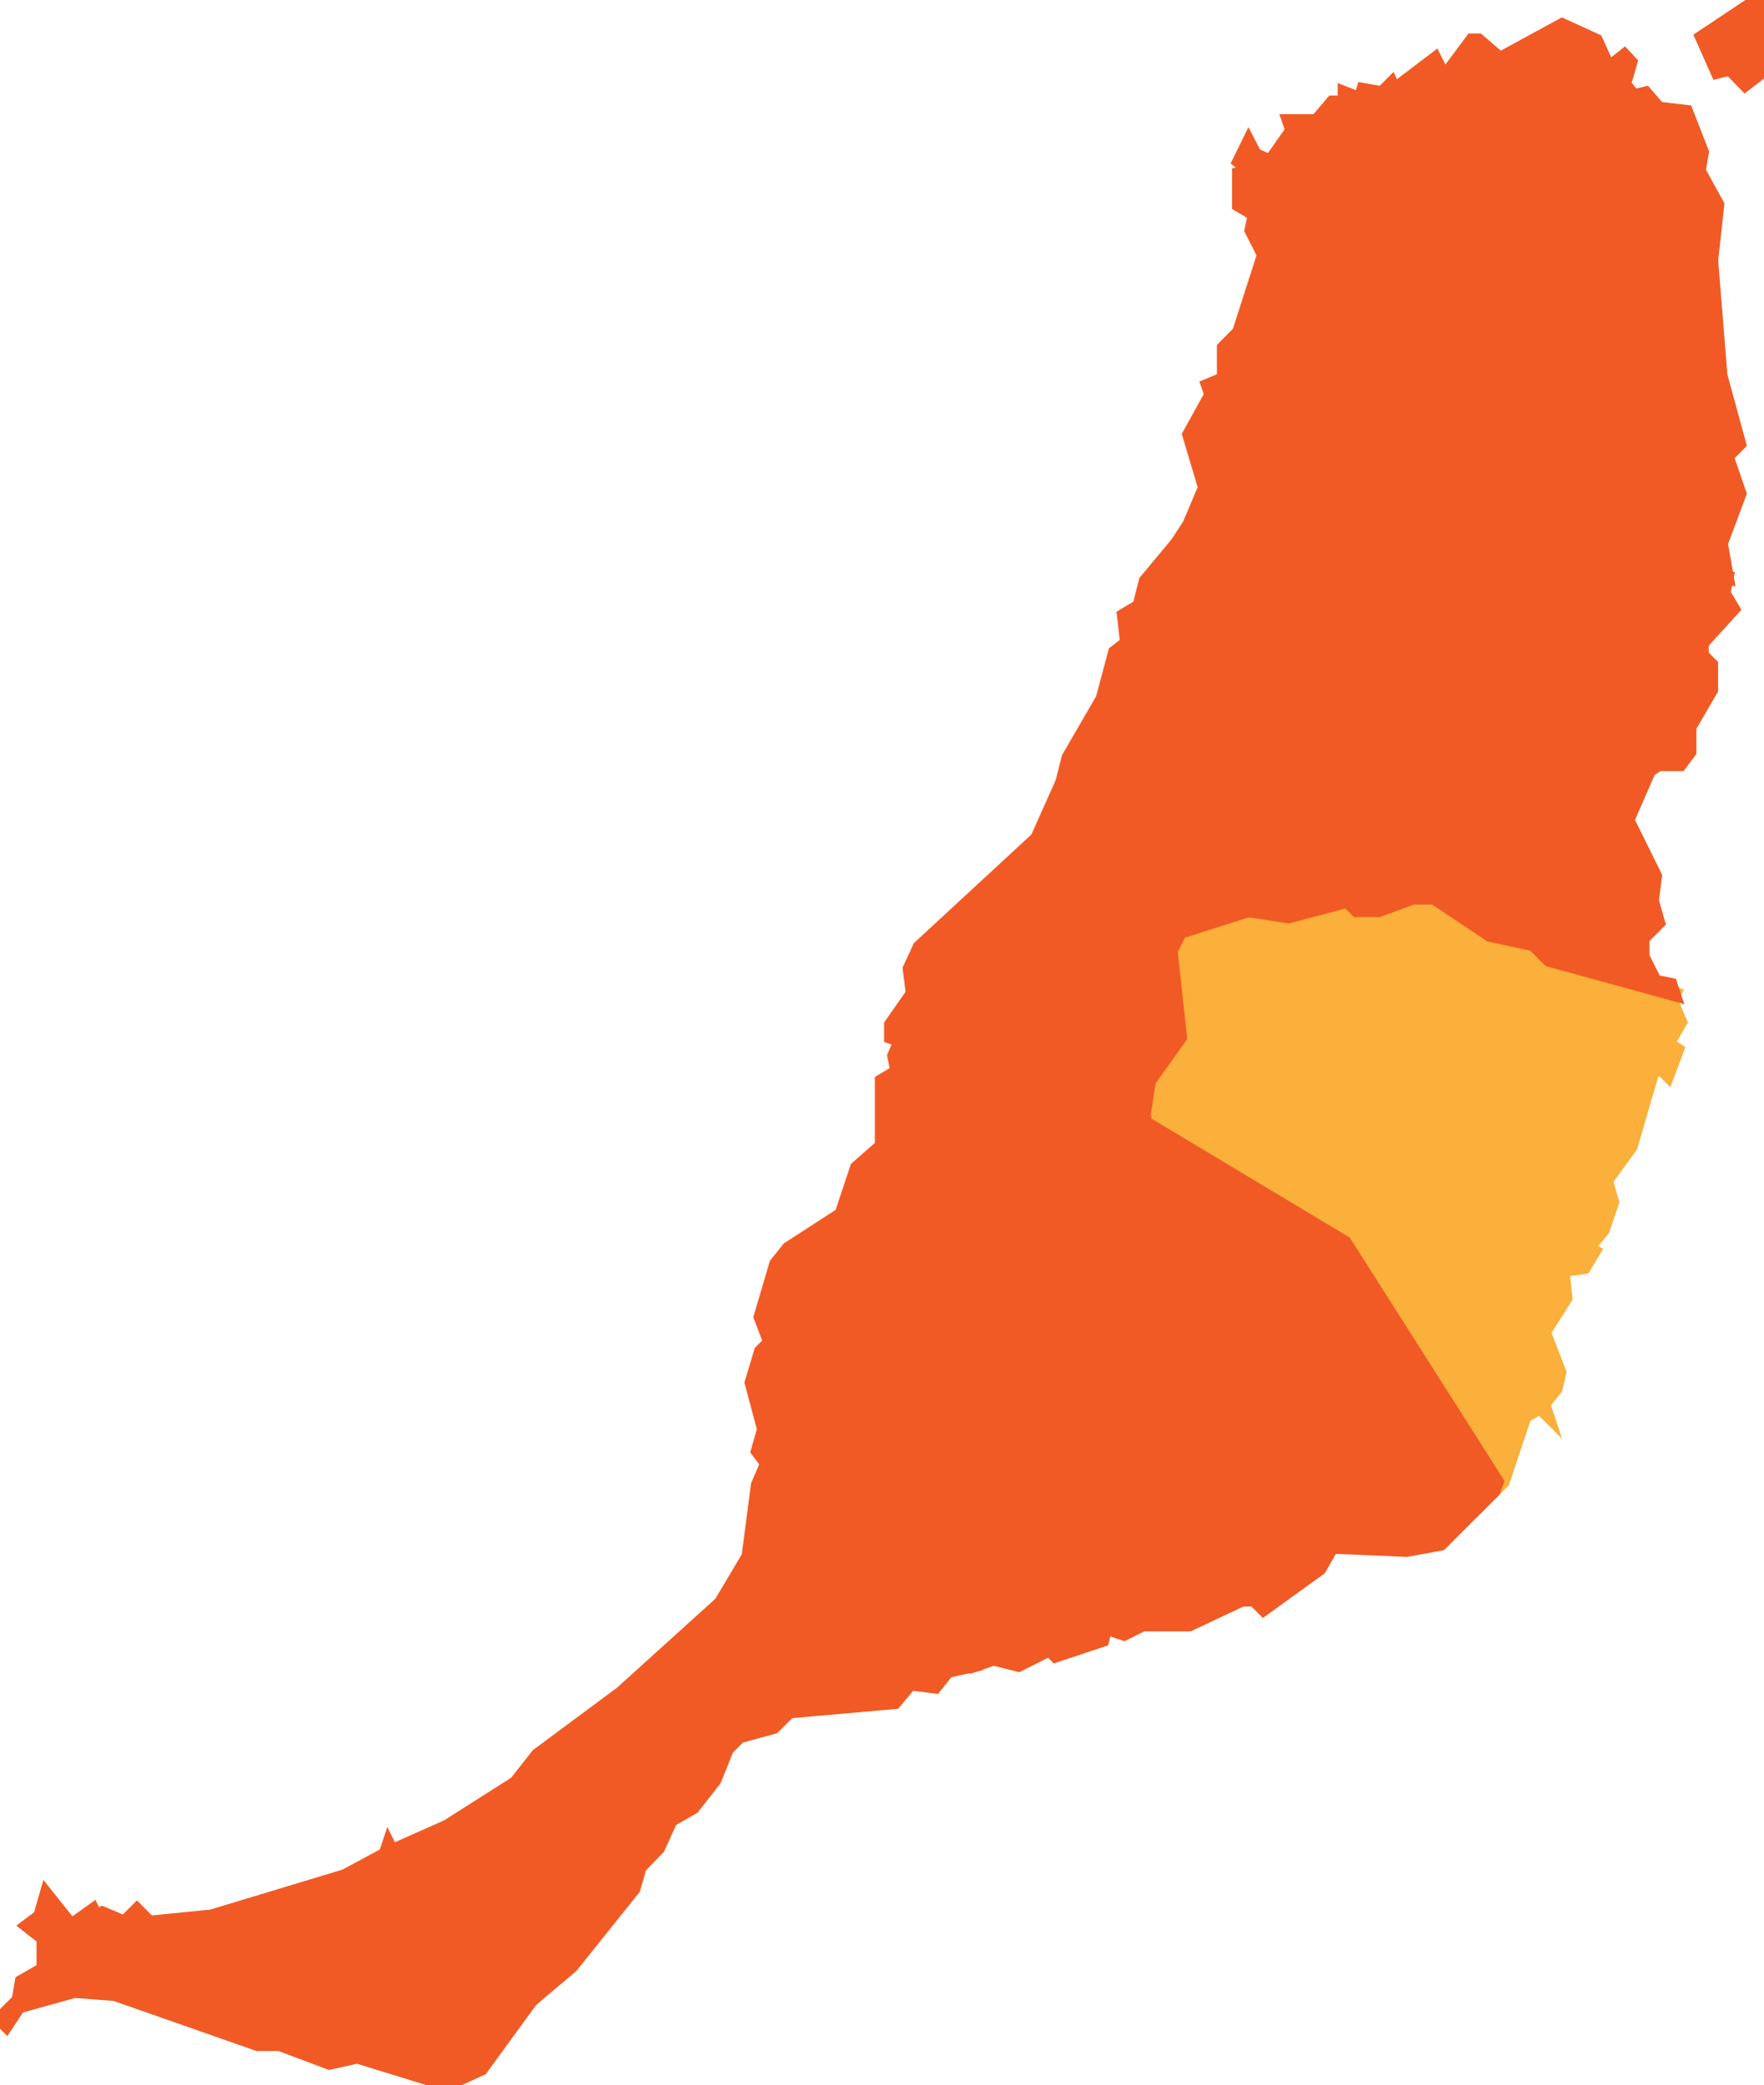
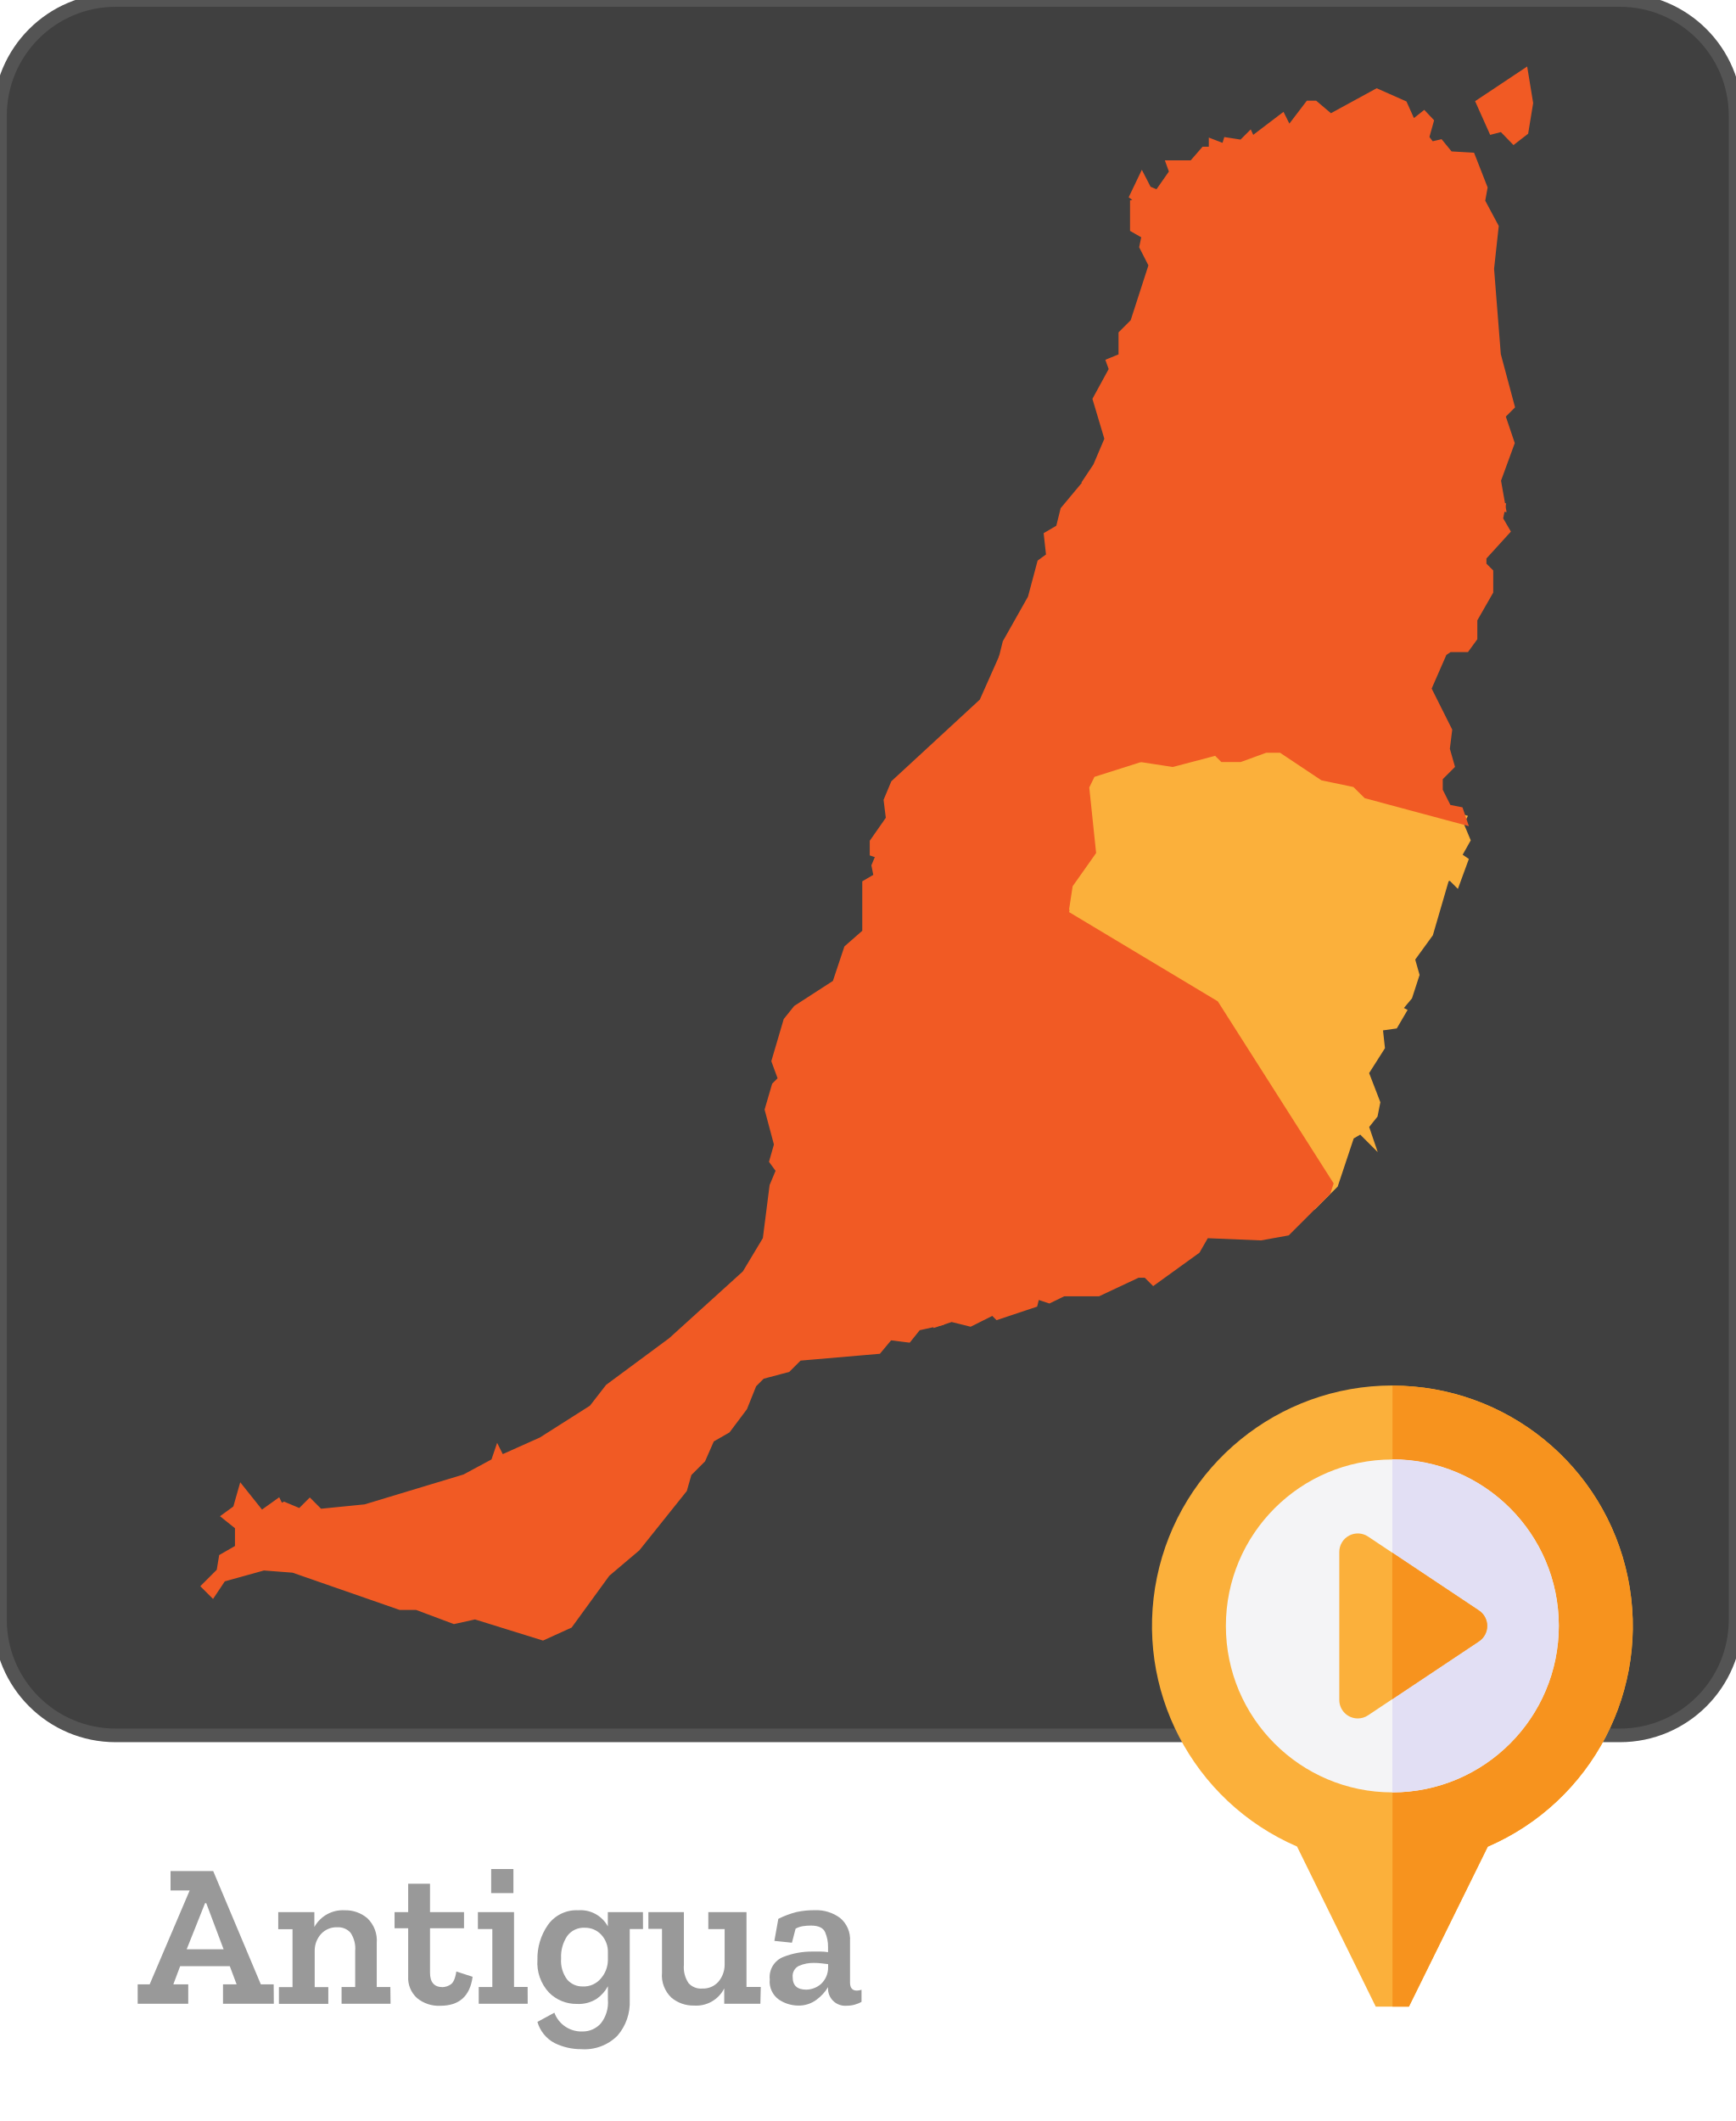
- <svg xmlns="http://www.w3.org/2000/svg" id="Municipios_de_la_provincia_de_Santa_Cruz_de_Tenerife" data-name="Municipios de la provincia de Santa Cruz de Tenerife" viewBox="0 0 255.12 301.43">
+ <svg xmlns="http://www.w3.org/2000/svg" id="Municipios_de_la_provincia_de_Santa_Cruz_de_Tenerife" data-name="Municipios de la provincia de Santa Cruz de Tenerife" viewBox="0 0 255.12 311.81">
  <defs>
-     <style>.cls-1{fill:#fbb03b;stroke:#fbb03b;}.cls-1,.cls-2{stroke-miterlimit:10;stroke-width:2px;}.cls-2{fill:#f15a24;stroke:#f15a24;}</style>
+     <style>.cls-1{fill:#404040;stroke:#545454;stroke-width:2px;}.cls-1,.cls-2,.cls-3{stroke-miterlimit:10;}.cls-2,.cls-5{fill:#fbb03b;}.cls-2{stroke:#fbb03b;}.cls-2,.cls-3{stroke-width:1.52px;}.cls-3{fill:#f15a24;stroke:#f15a24;}.cls-4{fill:#999;}.cls-6{fill:#f7931e;}.cls-7{fill:#f4f4f6;}.cls-8{fill:#e2dff4;}</style>
  </defs>
-   <path id="Antigua" class="cls-1" d="M242.1,143.75l-.45.9L243,147.8l-1.8,3.14,1.35.9-1.35,3.59-.9-.9L239,155l-3.14,10.78-3.59,4.94.9,3.14-1.35,4-2.25,2.7.9.45-1.35,2.25-3.14.45.45,4-3.14,4.94,2.25,5.84L225,200.8l-1.8,2.25.45,1.35-.9-.9-2.25,1.35-3.14,9.43L216,215.63l.45-1.35-22-34.59-29.2-17.52.9-5.84,4.49-6.29-1.35-12.58,1.35-2.7,9.88-3.14,5.84.9,8.53-2.25,1.35,1.35h3.14l4.94-1.8h3.14l8.08,5.39,6.29,1.35,2.25,2.25Z" />
-   <path id="Betancuria" class="cls-2" d="M153.61,113.21l5.84,1.35,5.39-1.35,3.14,2.25h2.69l1.35,4.49-.9,2.7,9.43,9-9.88,3.14-1.35,2.7L170.68,150l-4.49,6.29-.9,5.84-9-1.35-1.8,2.25-5.39-5.39h-7.19l-2.25-2.7v-1.8l-2.25-2.25-7.19-.45-1.35-.45v-1.8l3.14-4.49-.45-3.59L133,137,150,121.29Z" />
-   <path id="La_Oliva" data-name="La Oliva" class="cls-2" d="M254.24,0l-8.07,5.38,2.22,5,1.81-.47,2.22,2.28,1.81-1.4.88-5.38ZM225.93,3.63l-9,4.91-3.1-2.69h-.94l-4,5.38-1.35-2.69L201.66,13l-.41-.88-1.35,1.35L197.16,13l-.41,1.35-2.28-.88v1.35h-1.75l-2.28,2.69h-4l.47,1.35-3.16,4.5-2.22-.94-.94-1.81-1.35,2.75L181,24.74l-1.81.41v4.5L181.48,31,181,33.28l1.81,3.57L179.2,48.08,177,50.3v4.5l-2.28.94.47,1.35L172,62.87l2.28,7.66L172,75.91l-1.75,2.69,7.19,3.63,8.48,1.35h6.78l8.07-3.16,9.42,1.35,8.54-2.22L221,81.76l2.75.47,5.38-1.81,20.65,3.16-.88-5,2.69-7.19L249.73,66l1.81-1.81-2.69-9.83-1.35-16.67.88-8.07-2.69-4.91.47-2.69-2.28-5.85-4-.47L238,13.51l-1.75.41-1.35-1.75L235.81,9l-.88-.94-2.28,1.81-1.81-4Z" />
-   <path id="Pájara" class="cls-2" d="M130.26,150.49l7.19.45,2.25,2.25V155l2.25,2.7h7.19l5.39,5.39,1.8-2.25,9,1.35-1.8,7.64,2.25,1.35V173l-4.94,4-1.35,2.7-4,3.14-3.14.9-14.37,13.93-2.25.9-1.8-1.35-4.94,2.25.45,3.59,3.59.9,3.14,4.49.9,2.25-1.8,4,1.8,4.94-.9,4,1.35,2.7L136.1,230l.9,4.94,3.59,3.59.45,2.25-4,.9-1.8,2.25-3.59-.45-2.25,2.7-15.27,1.35-2.25,2.25-4.94,1.35-1.8,1.8-1.8,4.49-3.14,4L97,263.24l-1.8,4L92.53,270l-.9,3.14-9,11.23-5.84,4.94-7.19,9.88-4.94,2.25-13-4-4,.9-7.19-2.7H37.28L16.62,288.4l-5.84-.45-8.08,2.25-1.8,2.7L0,292l2.69-2.7.45-2.7,3.14-1.8v-4.49L4,278.52l1.8-1.35.9-3.14,3.59,4.49,3.14-2.25.45.9.9-.45L18,278.07l1.8-1.8,1.8,1.8,9-.9,19.31-5.84,5.84-3.14.45-1.35.45.9,8.08-3.59,9.88-6.29,3.14-4,12.13-9,14.37-13,4-6.74,1.35-10.33,1.35-3.14-1.35-1.8.9-3.14-1.8-6.74,1.35-4.49,1.35-1.35L110,190.47l2.25-7.64,1.8-2.25,7.64-4.94,2.25-6.74,3.59-3.14v-9.43l2.25-1.35-.45-2.25Z" />
-   <path id="Puerto_del_Rosario" data-name="Puerto del Rosario" class="cls-2" d="M249.73,83.56l-.45,2.25,1.35,2.25L246.14,93v1.8l1.35,1.35v3.59l-3.14,5.39v3.59l-1.35,1.8h-3.14l-1.35.9-3.14,7.19,4,8.09-.45,3.59.9,3.14-2.25,2.25v2.7l1.8,3.59,2.25.45.45,1.35-18-4.94-2.25-2.25-6.29-1.35-8.08-5.39h-3.14l-4.94,1.8h-3.14l-1.35-1.35-8.53,2.25-5.84-.9-9.43-9,.9-2.7-1.35-4.49H168l-3.14-2.25-5.39,1.35-5.84-1.35.9-3.59,4.94-8.53,1.8-6.74L163,93l-.45-4,2.25-1.35.9-3.59,4.49-5.39,7.19,3.59L186,83.56h6.74l8.09-3.14,9.43,1.35,8.53-2.25L221,81.76l2.69.45,5.39-1.8Z" />
-   <path id="Tuineje" class="cls-2" d="M216,215.63l-7.64,7.64-4.94.9-10.78-.45-1.8,3.14-8.08,5.84-1.35-1.35h-1.8L172,234.94h-6.74l-2.69,1.35-2.69-.9-.45,1.8-6.74,2.25-.9-.9-4.49,2.25-3.59-.9-2.69.9-.45-2.25L137,234.94l-.9-4.94,1.35-3.59-1.35-2.7.9-4-1.8-4.94,1.8-4-.9-2.25L133,203.95l-3.59-.9-.45-3.59,4.94-2.25,1.8,1.35,2.25-.9,14.37-13.93,3.14-.9,4-3.14,1.35-2.7,4.94-4v-1.8l-2.25-1.35,1.8-7.64,29.2,17.52,22,34.59Z" />
+   <rect class="cls-1" width="255.12" height="255.12" rx="17.01" ry="17.01" />
+   <path id="Antigua" class="cls-2" d="M214.69,120.42l-.34.68,1,2.39L214,125.89l1,.68-1,2.73-.68-.68-1,.34-2.39,8.2-2.73,3.76.68,2.39-1,3.08-1.71,2.05.68.34-1,1.71-2.39.34.34,3.08-2.39,3.76,1.71,4.44-.34,1.71-1.37,1.71.34,1-.68-.68-1.71,1-2.39,7.18-1,1,.34-1-16.74-26.31-22.21-13.33.68-4.44,3.42-4.78-1-9.57,1-2.05,7.52-2.39,4.44.68,6.49-1.71,1,1h2.39l3.76-1.37h2.39l6.15,4.1,4.78,1,1.71,1.71Z" />
+   <path id="Betancuria" class="cls-3" d="M147.38,97.18l4.44,1,4.1-1,2.39,1.71h2.05l1,3.42-.68,2.05,7.18,6.83-7.52,2.39-1,2.05,1,9.57L156.95,130l-.68,4.44-6.83-1-1.37,1.71L144,131H138.5L136.79,129V127.6l-1.71-1.71-5.47-.34-1-.34v-1.37l2.39-3.42-.34-2.73,1-2.39,13-12Z" />
+   <path id="La_Oliva" data-name="La Oliva" class="cls-3" d="M223.93,11.06l-6.14,4.09,1.69,3.78,1.38-.36,1.69,1.74,1.38-1.07.67-4.09Zm-21.53,2.76-6.85,3.74-2.36-2h-.71L189.4,19.6l-1-2L183.93,21l-.31-.67-1,1L180.5,21l-.31,1-1.74-.67v1h-1.33l-1.74,2h-3.07l.36,1-2.4,3.43-1.69-.71-.71-1.38-1,2.09,1.38,1-1.38.31v3.43l1.74,1-.36,1.74,1.38,2.71-2.76,8.54-1.69,1.69v3.43l-1.74.71.36,1-2.4,4.4,1.74,5.83-1.74,4.09-1.33,2,5.47,2.76,6.45,1h5.16l6.14-2.4,7.16,1,6.5-1.69,1.69,1.69,2.09.36,4.09-1.38,15.71,2.4-.67-3.78,2-5.47-1.38-4.09,1.38-1.38-2-7.47-1-12.68.67-6.14-2-3.74.36-2-1.74-4.45L213,23l-1.38-1.69-1.33.31-1-1.33.67-2.4-.67-.71-1.74,1.38-1.38-3.07Z" />
+   <path id="Pájara" class="cls-3" d="M129.61,125.55l5.47.34,1.71,1.71V129L138.5,131H144l4.1,4.1,1.37-1.71,6.83,1-1.37,5.81,1.71,1v1.37l-3.76,3.08-1,2.05-3.08,2.39-2.39.68-10.93,10.59-1.71.68-1.37-1-3.76,1.71.34,2.73,2.73.68,2.39,3.42.68,1.71-1.37,3.08,1.37,3.76-.68,3.08,1,2.05-1,2.73.68,3.76,2.73,2.73.34,1.71-3.08.68-1.37,1.71-2.73-.34-1.71,2.05-11.62,1-1.71,1.71-3.76,1-1.37,1.37-1.37,3.42L106.72,210l-2.39,1.37L103,214.4l-2.05,2.05-.68,2.39-6.83,8.54-4.44,3.76-5.47,7.52-3.76,1.71-9.91-3.08-3.08.68-5.47-2.05H58.88l-15.72-5.47-4.44-.34-6.15,1.71-1.37,2.05-.68-.68,2.05-2.05.34-2.05,2.39-1.37v-3.42l-1.71-1.37,1.37-1,.68-2.39,2.73,3.42,2.39-1.71.34.68.68-.34,2.39,1,1.37-1.37,1.37,1.37,6.83-.68,14.69-4.44,4.44-2.39.34-1,.34.68L79.72,212l7.52-4.78,2.39-3.08,9.23-6.83,10.93-9.91,3.08-5.13,1-7.86,1-2.39-1-1.37.68-2.39-1.37-5.13,1-3.42,1-1-1-2.73,1.71-5.81,1.37-1.71,5.81-3.76,1.71-5.13,2.73-2.39V130l1.71-1-.34-1.71Z" />
+   <path id="Puerto_del_Rosario" data-name="Puerto del Rosario" class="cls-3" d="M220.5,74.63l-.34,1.71,1,1.71-3.42,3.76v1.37l1,1v2.73L216.4,91v2.73l-1,1.37H213l-1,.68-2.39,5.47,3.08,6.15-.34,2.73.68,2.39-1.71,1.71v2.05l1.37,2.73,1.71.34.34,1L201,116.66,199.32,115l-4.78-1-6.15-4.1H186l-3.76,1.37h-2.39l-1-1-6.49,1.71-4.44-.68-7.18-6.83.68-2.05-1-3.42h-2.05l-2.39-1.71-4.1,1-4.44-1,.68-2.73L151.82,88l1.37-5.13,1.37-1-.34-3.08,1.71-1,.68-2.73,3.42-4.1,5.47,2.73,6.49,1h5.13l6.15-2.39,7.18,1,6.49-1.71,1.71,1.71,2.05.34,4.1-1.37Z" />
+   <path id="Tuineje" class="cls-3" d="M194.88,175.1l-5.81,5.81-3.76.68-8.2-.34-1.37,2.39-6.15,4.44-1-1H167.2l-5.81,2.73h-5.13l-2.05,1-2.05-.68-.34,1.37-5.13,1.71-.68-.68-3.42,1.71-2.73-.68-2.05.68-.34-1.71-2.73-2.73-.68-3.76,1-2.73-1-2.05.68-3.08-1.37-3.76,1.37-3.08-.68-1.71-2.39-3.42-2.73-.68-.34-2.73,3.76-1.71,1.37,1,1.71-.68,10.93-10.59,2.39-.68,3.08-2.39,1-2.05,3.76-3.08v-1.37l-1.71-1,1.37-5.81,22.21,13.33,16.74,26.31Z" />
+   <path class="cls-4" d="M40.25,294.57H32.78v-2.85h2l-1-2.67H26.48l-1,2.67h2.19v2.85H20.24v-2.85H22l5.88-13.8H25.07v-2.85h6.27l7,16.65h1.89Zm-7.38-8-2.55-6.78h-.18l-2.7,6.78Z" />
+   <path class="cls-4" d="M57.41,294.57h-7.2v-2.46h2v-5.28a4.16,4.16,0,0,0-.69-2.71,2.41,2.41,0,0,0-1.92-.79,3.07,3.07,0,0,0-2.42,1,3.63,3.63,0,0,0-.92,2.43v5.37h2v2.46H41v-2.46h2v-8.52h-2.1V281.1h5.31v2.19a4.78,4.78,0,0,1,4.47-2.46A4.93,4.93,0,0,1,54,282a4.54,4.54,0,0,1,1.38,3.66v6.45h2Z" />
+   <path class="cls-4" d="M69.47,290.61q-.57,4.26-4.74,4.26a5,5,0,0,1-3.44-1.14A4,4,0,0,1,60,290.55v-7.08H58V281.1h2v-4.17h3.21v4.17h5v2.37h-5V290q0,2.13,1.86,2.13a2.28,2.28,0,0,0,1.14-.37q.63-.37.87-1.93Z" />
+   <path class="cls-4" d="M77.57,294.57h-7.2v-2.46h2v-8.52H70.25V281.1h5.31v11h2ZM72.2,278.31v-3.54h3.27v3.54Z" />
+   <path class="cls-4" d="M94.52,283.59H92.57v10.47a7.46,7.46,0,0,1-1.79,5.19,6.81,6.81,0,0,1-5.33,2,8.79,8.79,0,0,1-3.93-.9A5.09,5.09,0,0,1,79,297.24l2.49-1.35a4.23,4.23,0,0,0,4.08,2.76,3.55,3.55,0,0,0,2.76-1.2A4.94,4.94,0,0,0,89.36,294v-2a5.32,5.32,0,0,1-1.64,1.84,4.93,4.93,0,0,1-2.92.76,5.69,5.69,0,0,1-4.1-1.67A6.42,6.42,0,0,1,79,288.12,8.64,8.64,0,0,1,80.53,283,5.14,5.14,0,0,1,85,280.83a4.55,4.55,0,0,1,4.35,2.37v-2.1h5.16Zm-5.16,4.56v-1.08a3.67,3.67,0,0,0-1-2.67,3.21,3.21,0,0,0-2.4-1,3,3,0,0,0-2.58,1.21,5.41,5.41,0,0,0-.9,3.29,4.6,4.6,0,0,0,.9,3.13,2.92,2.92,0,0,0,2.28,1,3.27,3.27,0,0,0,2.69-1.2A4.17,4.17,0,0,0,89.36,288.15Z" />
+   <path class="cls-4" d="M111.77,294.57h-5.31v-2.25a4.61,4.61,0,0,1-4.44,2.52,5,5,0,0,1-3.31-1.15,4.51,4.51,0,0,1-1.4-3.68v-6.45h-2V281.1h5.22v7.74a4.16,4.16,0,0,0,.69,2.71,2.44,2.44,0,0,0,2,.79,3,3,0,0,0,2.38-1,3.87,3.87,0,0,0,.92-2.49v-5.25h-2.4V281.1h5.61v11h2.1Z" />
+   <path class="cls-4" d="M114.41,282.09a13.23,13.23,0,0,1,2.67-1,12.11,12.11,0,0,1,2.7-.27,5.83,5.83,0,0,1,3.71,1.14,4.08,4.08,0,0,1,1.46,3.42v6.06q0,1.2,1,1.2a2.62,2.62,0,0,0,.69-.12l0,1.77a4.26,4.26,0,0,1-2.16.57,2.52,2.52,0,0,1-2.76-2.67v-.06A6.37,6.37,0,0,1,120,294a4.33,4.33,0,0,1-2.71.84,5.17,5.17,0,0,1-2.77-.86,3.24,3.24,0,0,1-1.37-3,3.18,3.18,0,0,1,2-3.29,11.42,11.42,0,0,1,4.29-.79q.57,0,1.17,0t1.11.09v-.75a5.34,5.34,0,0,0-.42-2.16q-.42-1-2.1-1a7.45,7.45,0,0,0-1.19.09,3.41,3.41,0,0,0-1.06.36l-.54,2.07-2.58-.27Zm7.32,7.14v-.48l-1-.12a10,10,0,0,0-1.11-.06,5.22,5.22,0,0,0-2.15.42,1.65,1.65,0,0,0-.95,1.68q0,1.83,2,1.83a3.38,3.38,0,0,0,2.16-.83A3.29,3.29,0,0,0,121.73,289.23Z" />
+   <path class="cls-5" d="M204.66,203.68a35.34,35.34,0,0,0-14,67.78L202.23,295h4.88l11.59-23.52a35.34,35.34,0,0,0-14-67.78Z" />
+   <path class="cls-6" d="M207.1,295l11.59-23.52a35.34,35.34,0,0,0-14-67.78V295Z" />
+   <path class="cls-7" d="M204.66,263.5A24.47,24.47,0,1,1,229.14,239,24.5,24.5,0,0,1,204.66,263.5Z" />
+   <path class="cls-8" d="M229.14,239a24.5,24.5,0,0,0-24.47-24.47V263.5A24.5,24.5,0,0,0,229.14,239Z" />
+   <path class="cls-5" d="M199.59,252.63a2.72,2.72,0,0,1-2.72-2.72V228.15a2.72,2.72,0,0,1,4.23-2.26l16.31,10.88a2.72,2.72,0,0,1,0,4.52L201.1,252.17a2.72,2.72,0,0,1-1.51.46Z" />
+   <path class="cls-6" d="M217.41,236.77l-12.75-8.5v21.52l12.75-8.5a2.72,2.72,0,0,0,0-4.52Z" />
</svg>
